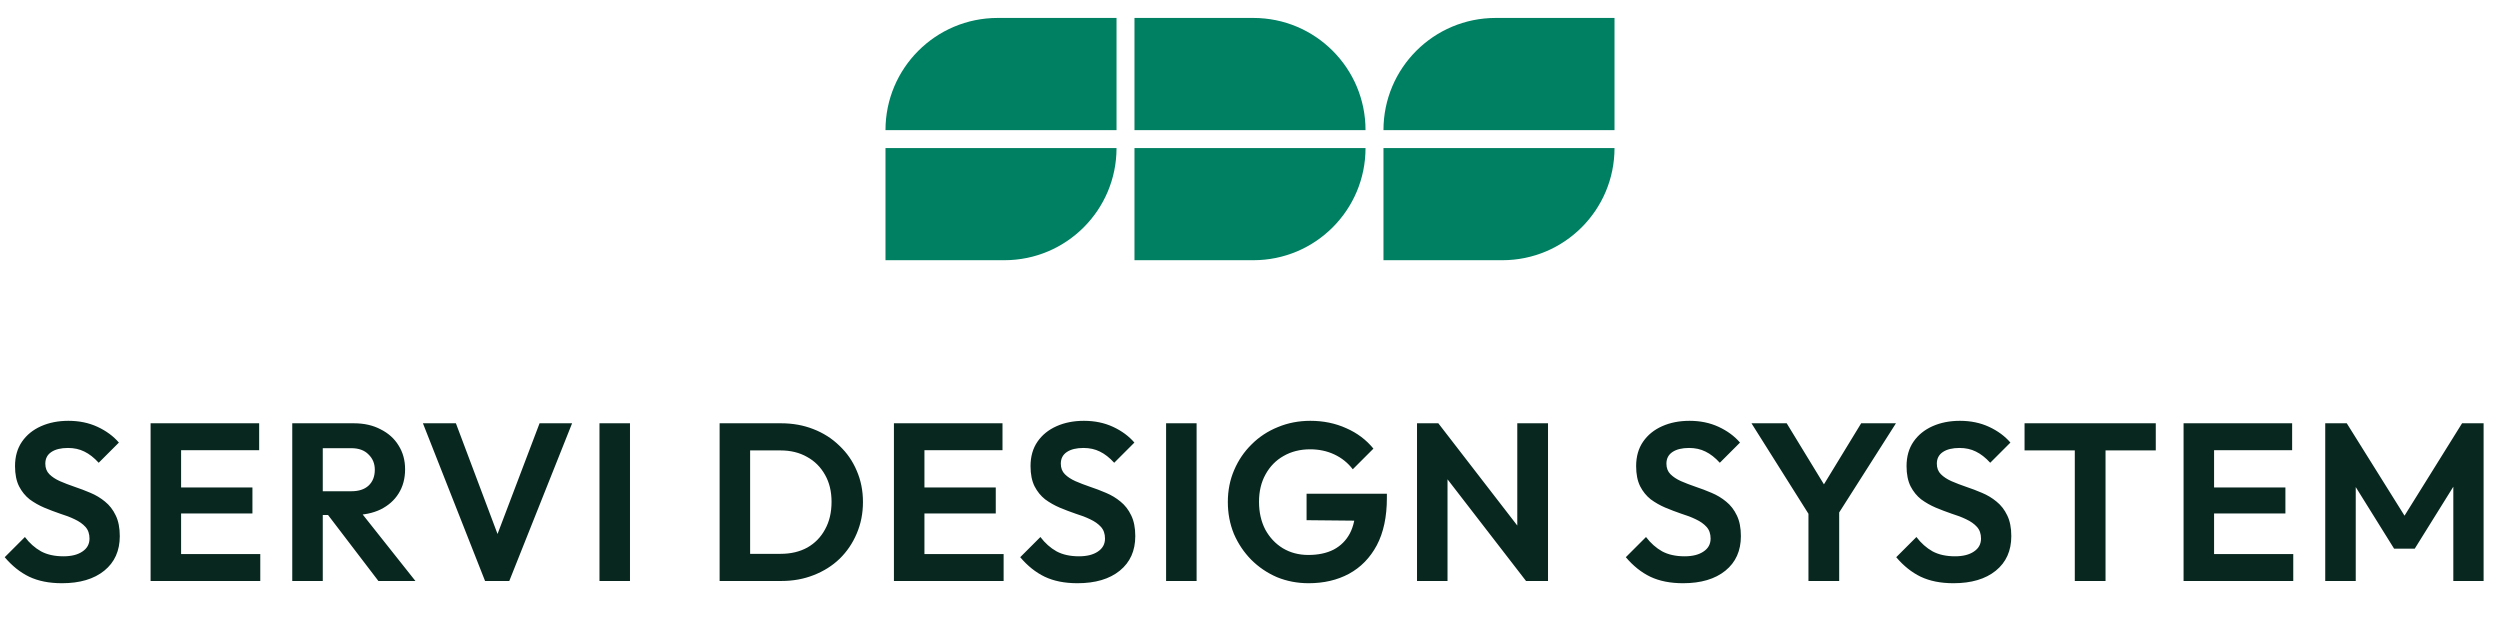
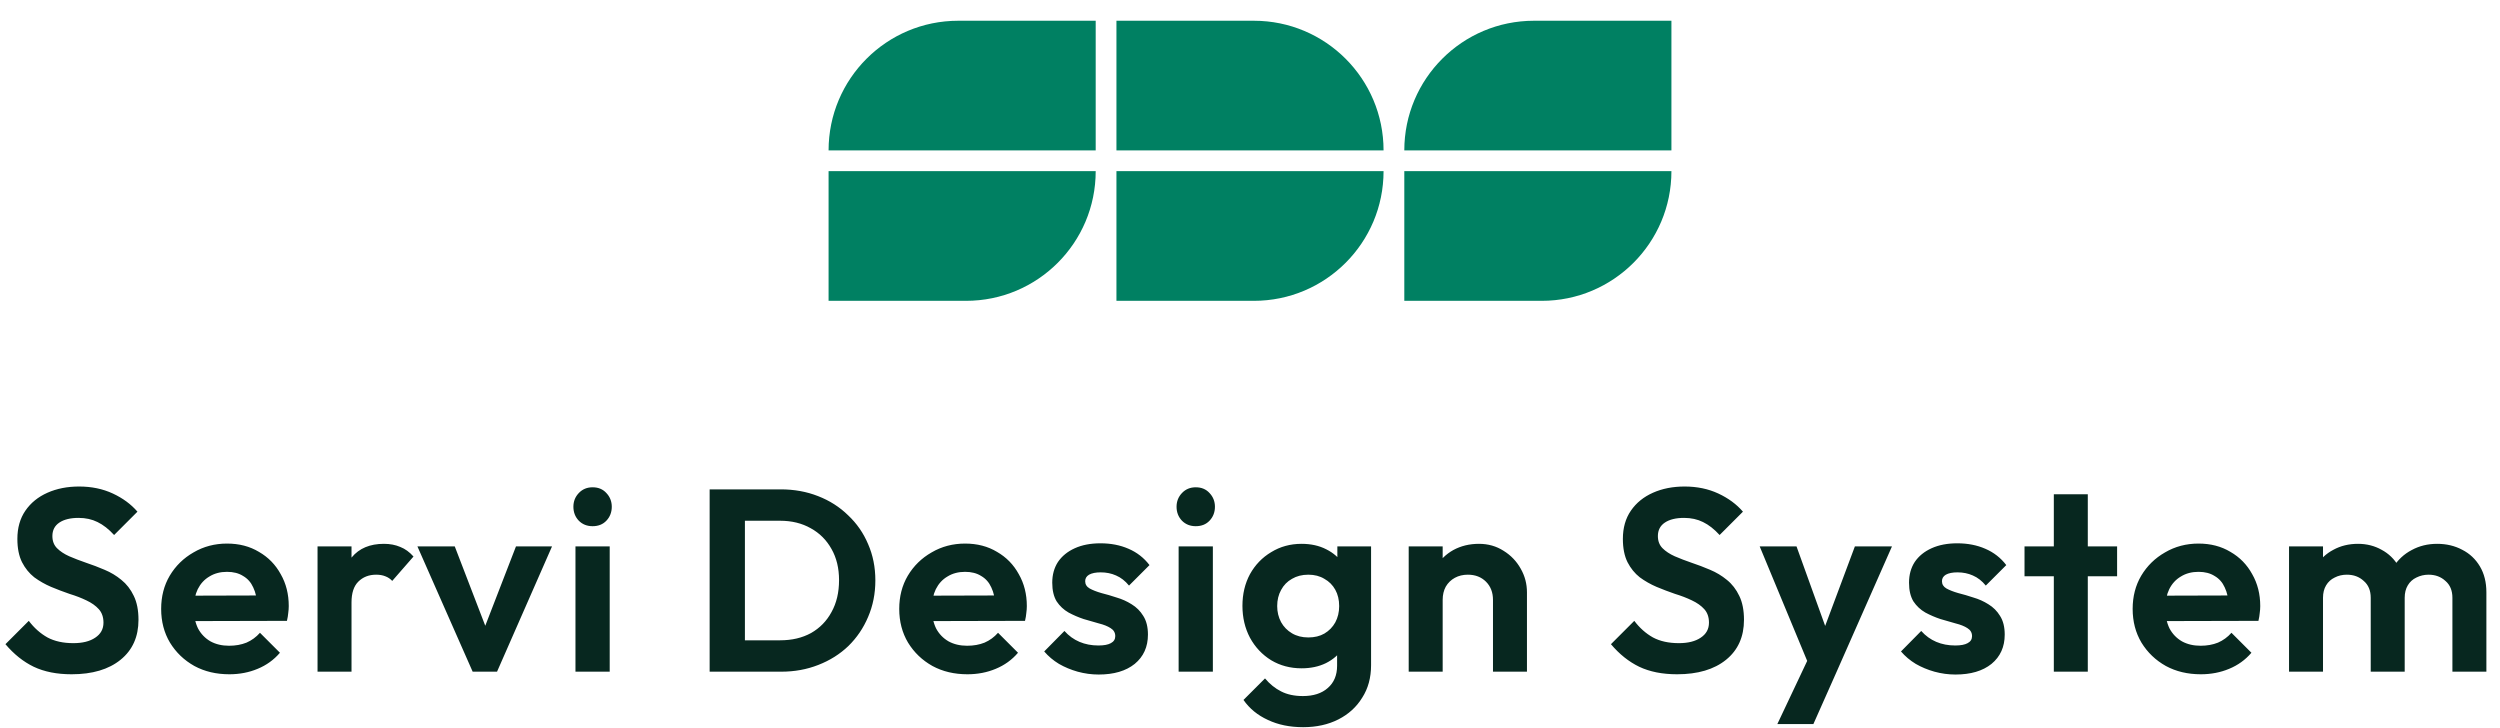
- <svg xmlns="http://www.w3.org/2000/svg" width="2229" height="560" viewBox="0 0 2229 560" fill="none">
-   <path d="M789.5 116C789.5 60.772 834.272 16 889.5 16H995.5V116H789.5V116Z" fill="#008062" />
-   <path d="M995.5 132C995.5 187.228 950.728 232 895.5 232H789.5V132H995.5V132Z" fill="#008062" />
-   <path d="M1217.5 116C1217.5 60.772 1172.73 16 1117.5 16H1011.5V116H1217.5V116Z" fill="#008062" />
-   <path d="M1217.5 132C1217.5 187.228 1172.73 232 1117.5 232H1011.5V132H1217.5V132Z" fill="#008062" />
-   <path d="M1233.5 116C1233.5 60.772 1278.27 16 1333.5 16H1439.5V116H1233.5V116Z" fill="#008062" />
-   <path d="M1439.5 132C1439.5 187.228 1394.73 232 1339.5 232H1233.5V132H1439.5V132Z" fill="#008062" />
-   <path d="M55.2 520C43.867 520 34.133 518.067 26 514.2C18 510.333 10.733 504.533 4.2 496.8L22.2 478.8C26.333 484.267 31.133 488.533 36.6 491.6C42.067 494.533 48.733 496 56.6 496C63.667 496 69.267 494.6 73.4 491.8C77.667 489 79.8 485.133 79.8 480.2C79.8 475.933 78.6 472.467 76.2 469.8C73.8 467.133 70.6 464.867 66.6 463C62.733 461.133 58.4 459.467 53.6 458C48.933 456.4 44.2 454.6 39.4 452.6C34.733 450.6 30.4 448.133 26.4 445.2C22.533 442.133 19.4 438.267 17 433.6C14.6 428.8 13.4 422.8 13.4 415.6C13.4 407.067 15.467 399.8 19.6 393.8C23.733 387.8 29.4 383.2 36.6 380C43.8 376.8 51.933 375.2 61 375.2C70.6 375.2 79.267 377 87 380.6C94.733 384.2 101.067 388.867 106 394.6L88 412.6C83.867 408.067 79.6 404.733 75.2 402.6C70.933 400.467 66.067 399.4 60.6 399.4C54.333 399.4 49.4 400.6 45.8 403C42.2 405.4 40.4 408.867 40.4 413.4C40.4 417.267 41.6 420.4 44 422.8C46.4 425.2 49.533 427.267 53.4 429C57.4 430.733 61.733 432.4 66.4 434C71.2 435.6 75.933 437.4 80.6 439.4C85.4 441.4 89.733 444 93.6 447.2C97.6 450.4 100.8 454.533 103.2 459.6C105.6 464.533 106.8 470.667 106.8 478C106.8 491.067 102.2 501.333 93 508.8C83.8 516.267 71.2 520 55.2 520ZM134.267 518V377.4H161.467V518H134.267ZM154.267 518V494H232.067V518H154.267ZM154.267 457.8V434.6H225.067V457.8H154.267ZM154.267 401.4V377.4H231.067V401.4H154.267ZM280.58 459.2V438H313.18C319.846 438 324.98 436.333 328.58 433C332.313 429.533 334.18 424.8 334.18 418.8C334.18 413.333 332.313 408.8 328.58 405.2C324.98 401.467 319.846 399.6 313.18 399.6H280.58V377.4H315.58C324.646 377.4 332.58 379.2 339.38 382.8C346.313 386.267 351.646 391.067 355.38 397.2C359.246 403.333 361.18 410.4 361.18 418.4C361.18 426.667 359.246 433.867 355.38 440C351.646 446 346.313 450.733 339.38 454.2C332.446 457.533 324.38 459.2 315.18 459.2H280.58ZM260.58 518V377.4H287.78V518H260.58ZM337.38 518L290.98 457.2L315.98 449.4L370.38 518H337.38ZM432.478 518L377.078 377.4H406.478L449.278 491.2H437.878L481.078 377.4H510.078L454.078 518H432.478ZM534.494 518V377.4H561.694V518H534.494ZM660.211 518V493.8H696.011C705.078 493.8 713.011 491.933 719.811 488.2C726.611 484.333 731.878 478.933 735.611 472C739.478 465.067 741.411 456.867 741.411 447.4C741.411 438.2 739.478 430.2 735.611 423.4C731.744 416.467 726.411 411.133 719.611 407.4C712.811 403.533 704.944 401.6 696.011 401.6H659.611V377.4H696.411C706.811 377.4 716.411 379.133 725.211 382.6C734.144 386.067 741.878 391 748.411 397.4C755.078 403.667 760.211 411.067 763.811 419.6C767.544 428.133 769.411 437.467 769.411 447.6C769.411 457.733 767.544 467.133 763.811 475.8C760.211 484.333 755.144 491.8 748.611 498.2C742.078 504.467 734.344 509.333 725.411 512.8C716.611 516.267 707.078 518 696.811 518H660.211ZM641.611 518V377.4H668.811V518H641.611ZM797.025 518V377.4H824.225V518H797.025ZM817.025 518V494H894.825V518H817.025ZM817.025 457.8V434.6H887.825V457.8H817.025ZM817.025 401.4V377.4H893.825V401.4H817.025ZM960.622 520C949.289 520 939.555 518.067 931.422 514.2C923.422 510.333 916.155 504.533 909.622 496.8L927.622 478.8C931.755 484.267 936.555 488.533 942.022 491.6C947.489 494.533 954.155 496 962.022 496C969.089 496 974.689 494.6 978.822 491.8C983.089 489 985.222 485.133 985.222 480.2C985.222 475.933 984.022 472.467 981.622 469.8C979.222 467.133 976.022 464.867 972.022 463C968.155 461.133 963.822 459.467 959.022 458C954.355 456.4 949.622 454.6 944.822 452.6C940.155 450.6 935.822 448.133 931.822 445.2C927.955 442.133 924.822 438.267 922.422 433.6C920.022 428.8 918.822 422.8 918.822 415.6C918.822 407.067 920.889 399.8 925.022 393.8C929.155 387.8 934.822 383.2 942.022 380C949.222 376.8 957.355 375.2 966.422 375.2C976.022 375.2 984.689 377 992.422 380.6C1000.16 384.2 1006.49 388.867 1011.42 394.6L993.422 412.6C989.289 408.067 985.022 404.733 980.622 402.6C976.355 400.467 971.489 399.4 966.022 399.4C959.755 399.4 954.822 400.6 951.222 403C947.622 405.4 945.822 408.867 945.822 413.4C945.822 417.267 947.022 420.4 949.422 422.8C951.822 425.2 954.955 427.267 958.822 429C962.822 430.733 967.155 432.4 971.822 434C976.622 435.6 981.355 437.4 986.022 439.4C990.822 441.4 995.155 444 999.022 447.2C1003.02 450.4 1006.22 454.533 1008.62 459.6C1011.02 464.533 1012.22 470.667 1012.22 478C1012.22 491.067 1007.62 501.333 998.422 508.8C989.222 516.267 976.622 520 960.622 520ZM1039.69 518V377.4H1066.89V518H1039.69ZM1166.74 520C1156.74 520 1147.34 518.2 1138.54 514.6C1129.88 510.867 1122.21 505.667 1115.54 499C1109.01 492.333 1103.88 484.667 1100.14 476C1096.54 467.2 1094.74 457.733 1094.74 447.6C1094.74 437.333 1096.61 427.867 1100.34 419.2C1104.08 410.4 1109.28 402.733 1115.94 396.2C1122.61 389.533 1130.41 384.4 1139.34 380.8C1148.28 377.067 1157.94 375.2 1168.34 375.2C1179.94 375.2 1190.61 377.4 1200.34 381.8C1210.08 386.067 1218.14 392.133 1224.54 400L1206.14 418.4C1201.74 412.667 1196.28 408.267 1189.74 405.2C1183.21 402.133 1176.01 400.6 1168.14 400.6C1159.21 400.6 1151.28 402.6 1144.34 406.6C1137.54 410.467 1132.21 415.933 1128.34 423C1124.48 429.933 1122.54 438.067 1122.54 447.4C1122.54 456.733 1124.41 465 1128.14 472.2C1132.01 479.267 1137.21 484.8 1143.74 488.8C1150.41 492.8 1158.01 494.8 1166.54 494.8C1175.34 494.8 1182.88 493.2 1189.14 490C1195.41 486.667 1200.21 481.867 1203.54 475.6C1206.88 469.2 1208.54 461.4 1208.54 452.2L1226.34 464.4L1164.94 463.8V440.2H1236.54V444C1236.54 460.8 1233.54 474.867 1227.54 486.2C1221.54 497.4 1213.28 505.867 1202.74 511.6C1192.34 517.2 1180.34 520 1166.74 520ZM1263.41 518V377.4H1282.41L1290.61 404.6V518H1263.41ZM1360.61 518L1277.21 410L1282.41 377.4L1365.81 485.4L1360.61 518ZM1360.61 518L1352.81 491.6V377.4H1380.21V518H1360.61ZM1500.58 520C1489.25 520 1479.52 518.067 1471.38 514.2C1463.38 510.333 1456.12 504.533 1449.58 496.8L1467.58 478.8C1471.72 484.267 1476.52 488.533 1481.98 491.6C1487.45 494.533 1494.12 496 1501.98 496C1509.05 496 1514.65 494.6 1518.78 491.8C1523.05 489 1525.18 485.133 1525.18 480.2C1525.18 475.933 1523.98 472.467 1521.58 469.8C1519.18 467.133 1515.98 464.867 1511.98 463C1508.12 461.133 1503.78 459.467 1498.98 458C1494.32 456.4 1489.58 454.6 1484.78 452.6C1480.12 450.6 1475.78 448.133 1471.78 445.2C1467.92 442.133 1464.78 438.267 1462.38 433.6C1459.98 428.8 1458.78 422.8 1458.78 415.6C1458.78 407.067 1460.85 399.8 1464.98 393.8C1469.12 387.8 1474.78 383.2 1481.98 380C1489.18 376.8 1497.32 375.2 1506.38 375.2C1515.98 375.2 1524.65 377 1532.38 380.6C1540.12 384.2 1546.45 388.867 1551.38 394.6L1533.38 412.6C1529.25 408.067 1524.98 404.733 1520.58 402.6C1516.32 400.467 1511.45 399.4 1505.98 399.4C1499.72 399.4 1494.78 400.6 1491.18 403C1487.58 405.4 1485.78 408.867 1485.78 413.4C1485.78 417.267 1486.98 420.4 1489.38 422.8C1491.78 425.2 1494.92 427.267 1498.78 429C1502.78 430.733 1507.12 432.4 1511.78 434C1516.58 435.6 1521.32 437.4 1525.98 439.4C1530.78 441.4 1535.12 444 1538.98 447.2C1542.98 450.4 1546.18 454.533 1548.58 459.6C1550.98 464.533 1552.18 470.667 1552.18 478C1552.18 491.067 1547.58 501.333 1538.38 508.8C1529.18 516.267 1516.58 520 1500.58 520ZM1616.02 463.8L1561.62 377.4H1593.02L1635.22 446.6H1617.22L1659.42 377.4H1690.42L1635.42 463.8H1616.02ZM1612.42 518V449.2H1639.82V518H1612.42ZM1741.68 520C1730.35 520 1720.62 518.067 1712.48 514.2C1704.48 510.333 1697.22 504.533 1690.68 496.8L1708.68 478.8C1712.82 484.267 1717.62 488.533 1723.08 491.6C1728.55 494.533 1735.22 496 1743.08 496C1750.15 496 1755.75 494.6 1759.88 491.8C1764.15 489 1766.28 485.133 1766.28 480.2C1766.28 475.933 1765.08 472.467 1762.68 469.8C1760.28 467.133 1757.08 464.867 1753.08 463C1749.22 461.133 1744.88 459.467 1740.08 458C1735.42 456.4 1730.68 454.6 1725.88 452.6C1721.22 450.6 1716.88 448.133 1712.88 445.2C1709.02 442.133 1705.88 438.267 1703.48 433.6C1701.08 428.8 1699.88 422.8 1699.88 415.6C1699.88 407.067 1701.95 399.8 1706.08 393.8C1710.22 387.8 1715.88 383.2 1723.08 380C1730.28 376.8 1738.42 375.2 1747.48 375.2C1757.08 375.2 1765.75 377 1773.48 380.6C1781.22 384.2 1787.55 388.867 1792.48 394.6L1774.48 412.6C1770.35 408.067 1766.08 404.733 1761.68 402.6C1757.42 400.467 1752.55 399.4 1747.08 399.4C1740.82 399.4 1735.88 400.6 1732.28 403C1728.68 405.4 1726.88 408.867 1726.88 413.4C1726.88 417.267 1728.08 420.4 1730.48 422.8C1732.88 425.2 1736.02 427.267 1739.88 429C1743.88 430.733 1748.22 432.4 1752.88 434C1757.68 435.6 1762.42 437.4 1767.08 439.4C1771.88 441.4 1776.22 444 1780.08 447.2C1784.08 450.4 1787.28 454.533 1789.68 459.6C1792.08 464.533 1793.28 470.667 1793.28 478C1793.28 491.067 1788.68 501.333 1779.48 508.8C1770.28 516.267 1757.68 520 1741.68 520ZM1849.89 518V380.4H1877.29V518H1849.89ZM1805.09 401.6V377.4H1922.09V401.6H1805.09ZM1946.87 518V377.4H1974.07V518H1946.87ZM1966.87 518V494H2044.67V518H1966.87ZM1966.87 457.8V434.6H2037.67V457.8H1966.87ZM1966.87 401.4V377.4H2043.67V401.4H1966.87ZM2073.18 518V377.4H2092.38L2149.38 468.6H2138.38L2195.18 377.4H2214.38V518H2187.38V424L2192.58 425.6L2152.98 489.2H2134.58L2094.98 425.6L2100.38 424V518H2073.18Z" fill="#07271F" />
+ <svg xmlns="http://www.w3.org/2000/svg" width="1928" height="561" viewBox="0 0 1928 561" fill="none">
+   <path d="M639 116C639 60.772 683.772 16 739 16H845V116H639V116Z" fill="#008062" />
+   <path d="M845 132C845 187.228 800.228 232 745 232H639V132H845V132Z" fill="#008062" />
+   <path d="M1067 116C1067 60.772 1022.23 16 967 16H861V116H1067V116Z" fill="#008062" />
+   <path d="M1067 132C1067 187.228 1022.23 232 967 232H861V132H1067V132Z" fill="#008062" />
+   <path d="M1083 116C1083 60.772 1127.77 16 1183 16H1289V116H1083V116Z" fill="#008062" />
+   <path d="M1289 132C1289 187.228 1244.23 232 1189 232H1083V132H1289V132Z" fill="#008062" />
+   <path d="M55.2 520C43.867 520 34.133 518.067 26 514.2C18 510.333 10.733 504.533 4.2 496.8L22.2 478.8C26.333 484.267 31.133 488.533 36.6 491.6C42.067 494.533 48.733 496 56.6 496C63.667 496 69.267 494.6 73.4 491.8C77.667 489 79.8 485.133 79.8 480.2C79.8 475.933 78.6 472.467 76.2 469.8C73.8 467.133 70.6 464.867 66.6 463C62.733 461.133 58.4 459.467 53.6 458C48.933 456.4 44.2 454.6 39.4 452.6C34.733 450.6 30.4 448.133 26.4 445.2C22.533 442.133 19.4 438.267 17 433.6C14.6 428.8 13.4 422.8 13.4 415.6C13.4 407.067 15.467 399.8 19.6 393.8C23.733 387.8 29.4 383.2 36.6 380C43.8 376.8 51.933 375.2 61 375.2C70.6 375.2 79.267 377 87 380.6C94.733 384.2 101.067 388.867 106 394.6L88 412.6C83.867 408.067 79.6 404.733 75.2 402.6C70.933 400.467 66.067 399.4 60.6 399.4C54.333 399.4 49.4 400.6 45.8 403C42.2 405.4 40.4 408.867 40.4 413.4C40.4 417.267 41.6 420.4 44 422.8C46.4 425.2 49.533 427.267 53.4 429C57.4 430.733 61.733 432.4 66.4 434C71.2 435.6 75.933 437.4 80.6 439.4C85.4 441.4 89.733 444 93.6 447.2C97.6 450.4 100.8 454.533 103.2 459.6C105.6 464.533 106.8 470.667 106.8 478C106.8 491.067 102.2 501.333 93 508.8C83.8 516.267 71.2 520 55.2 520ZM176.886 520C166.753 520 157.753 517.867 149.886 513.6C142.019 509.2 135.753 503.2 131.086 495.6C126.553 488 124.286 479.333 124.286 469.6C124.286 460 126.486 451.467 130.886 444C135.419 436.4 141.553 430.4 149.286 426C157.019 421.467 165.619 419.2 175.086 419.2C184.419 419.2 192.619 421.333 199.686 425.6C206.886 429.733 212.486 435.467 216.486 442.8C220.619 450 222.686 458.2 222.686 467.4C222.686 469.133 222.553 470.933 222.286 472.8C222.153 474.533 221.819 476.533 221.286 478.8L140.086 479V459.4L209.086 459.2L198.486 467.4C198.219 461.667 197.153 456.867 195.286 453C193.553 449.133 190.953 446.2 187.486 444.2C184.153 442.067 180.019 441 175.086 441C169.886 441 165.353 442.2 161.486 444.6C157.619 446.867 154.619 450.133 152.486 454.4C150.486 458.533 149.486 463.467 149.486 469.2C149.486 475.067 150.553 480.2 152.686 484.6C154.953 488.867 158.153 492.2 162.286 494.6C166.419 496.867 171.219 498 176.686 498C181.619 498 186.086 497.2 190.086 495.6C194.086 493.867 197.553 491.333 200.486 488L215.886 503.4C211.219 508.867 205.486 513 198.686 515.8C192.019 518.6 184.753 520 176.886 520ZM244.889 518V421.4H271.089V518H244.889ZM271.089 464.6L260.889 457.8C262.089 445.933 265.556 436.6 271.289 429.8C277.022 422.867 285.289 419.4 296.089 419.4C300.756 419.4 304.956 420.2 308.689 421.8C312.422 423.267 315.822 425.733 318.889 429.2L302.489 448C301.022 446.4 299.222 445.2 297.089 444.4C295.089 443.6 292.756 443.2 290.089 443.2C284.489 443.2 279.889 445 276.289 448.6C272.822 452.067 271.089 457.4 271.089 464.6ZM364.516 518L321.916 421.4H350.716L381.316 501H367.116L397.916 421.4H425.716L383.316 518H364.516ZM443.803 518V421.4H470.203V518H443.803ZM457.003 405.8C452.736 405.8 449.203 404.4 446.403 401.6C443.603 398.667 442.203 395.067 442.203 390.8C442.203 386.667 443.603 383.133 446.403 380.2C449.203 377.267 452.736 375.8 457.003 375.8C461.403 375.8 464.936 377.267 467.603 380.2C470.403 383.133 471.803 386.667 471.803 390.8C471.803 395.067 470.403 398.667 467.603 401.6C464.936 404.4 461.403 405.8 457.003 405.8ZM565.875 518V493.8H601.675C610.742 493.8 618.675 491.933 625.475 488.2C632.275 484.333 637.542 478.933 641.275 472C645.142 465.067 647.075 456.867 647.075 447.4C647.075 438.2 645.142 430.2 641.275 423.4C637.408 416.467 632.075 411.133 625.275 407.4C618.475 403.533 610.608 401.6 601.675 401.6H565.275V377.4H602.075C612.475 377.4 622.075 379.133 630.875 382.6C639.808 386.067 647.542 391 654.075 397.4C660.742 403.667 665.875 411.067 669.475 419.6C673.208 428.133 675.075 437.467 675.075 447.6C675.075 457.733 673.208 467.133 669.475 475.8C665.875 484.333 660.808 491.8 654.275 498.2C647.742 504.467 640.008 509.333 631.075 512.8C622.275 516.267 612.742 518 602.475 518H565.875ZM547.275 518V377.4H574.475V518H547.275ZM746.089 520C735.956 520 726.956 517.867 719.089 513.6C711.222 509.2 704.956 503.2 700.289 495.6C695.756 488 693.489 479.333 693.489 469.6C693.489 460 695.689 451.467 700.089 444C704.622 436.4 710.756 430.4 718.489 426C726.222 421.467 734.822 419.2 744.289 419.2C753.622 419.2 761.822 421.333 768.889 425.6C776.089 429.733 781.689 435.467 785.689 442.8C789.822 450 791.889 458.2 791.889 467.4C791.889 469.133 791.756 470.933 791.489 472.8C791.356 474.533 791.022 476.533 790.489 478.8L709.289 479V459.4L778.289 459.2L767.689 467.4C767.422 461.667 766.356 456.867 764.489 453C762.756 449.133 760.156 446.2 756.689 444.2C753.356 442.067 749.222 441 744.289 441C739.089 441 734.556 442.2 730.689 444.6C726.822 446.867 723.822 450.133 721.689 454.4C719.689 458.533 718.689 463.467 718.689 469.2C718.689 475.067 719.756 480.2 721.889 484.6C724.156 488.867 727.356 492.2 731.489 494.6C735.622 496.867 740.422 498 745.889 498C750.822 498 755.289 497.2 759.289 495.6C763.289 493.867 766.756 491.333 769.689 488L785.089 503.4C780.422 508.867 774.689 513 767.889 515.8C761.222 518.6 753.956 520 746.089 520ZM847.292 520.2C841.826 520.2 836.426 519.467 831.092 518C825.892 516.533 821.092 514.533 816.692 512C812.292 509.333 808.492 506.133 805.292 502.4L820.892 486.6C824.226 490.333 828.092 493.133 832.492 495C836.892 496.867 841.759 497.8 847.092 497.8C851.359 497.8 854.559 497.2 856.692 496C858.959 494.8 860.092 493 860.092 490.6C860.092 487.933 858.892 485.867 856.492 484.4C854.226 482.933 851.226 481.733 847.492 480.8C843.759 479.733 839.826 478.6 835.692 477.4C831.692 476.067 827.826 474.4 824.092 472.4C820.359 470.267 817.292 467.4 814.892 463.8C812.626 460.067 811.492 455.267 811.492 449.4C811.492 443.267 812.959 437.933 815.892 433.4C818.959 428.867 823.292 425.333 828.892 422.8C834.492 420.267 841.092 419 848.692 419C856.692 419 863.892 420.4 870.292 423.2C876.826 426 882.226 430.2 886.492 435.8L870.692 451.6C867.759 448 864.426 445.4 860.692 443.8C857.092 442.2 853.159 441.4 848.892 441.4C845.026 441.4 842.026 442 839.892 443.2C837.892 444.4 836.892 446.067 836.892 448.2C836.892 450.6 838.026 452.467 840.292 453.8C842.692 455.133 845.759 456.333 849.492 457.4C853.226 458.333 857.092 459.467 861.092 460.8C865.226 462 869.092 463.733 872.692 466C876.426 468.267 879.426 471.267 881.692 475C884.092 478.733 885.292 483.533 885.292 489.4C885.292 498.867 881.892 506.4 875.092 512C868.292 517.467 859.026 520.2 847.292 520.2ZM908.959 518V421.4H935.359V518H908.959ZM922.159 405.8C917.893 405.8 914.359 404.4 911.559 401.6C908.759 398.667 907.359 395.067 907.359 390.8C907.359 386.667 908.759 383.133 911.559 380.2C914.359 377.267 917.893 375.8 922.159 375.8C926.559 375.8 930.093 377.267 932.759 380.2C935.559 383.133 936.959 386.667 936.959 390.8C936.959 395.067 935.559 398.667 932.759 401.6C930.093 404.4 926.559 405.8 922.159 405.8ZM1004.97 560.8C994.702 560.8 985.635 558.933 977.769 555.2C969.902 551.6 963.635 546.467 958.969 539.8L975.569 523.2C979.302 527.6 983.435 530.933 987.969 533.2C992.635 535.6 998.235 536.8 1004.77 536.8C1012.9 536.8 1019.3 534.733 1023.97 530.6C1028.77 526.467 1031.17 520.733 1031.17 513.4V489.2L1035.57 468L1031.37 446.8V421.4H1057.37V513C1057.37 522.6 1055.1 530.933 1050.57 538C1046.17 545.2 1040.04 550.8 1032.17 554.8C1024.3 558.8 1015.24 560.8 1004.97 560.8ZM1003.77 515.4C995.102 515.4 987.302 513.333 980.369 509.2C973.435 504.933 967.969 499.133 963.969 491.8C960.102 484.467 958.169 476.267 958.169 467.2C958.169 458.133 960.102 450 963.969 442.8C967.969 435.6 973.435 429.933 980.369 425.8C987.302 421.533 995.102 419.4 1003.77 419.4C1010.97 419.4 1017.3 420.8 1022.77 423.6C1028.37 426.4 1032.77 430.267 1035.97 435.2C1039.17 440 1040.9 445.667 1041.17 452.2V482.6C1040.9 489 1039.1 494.733 1035.77 499.8C1032.57 504.733 1028.17 508.6 1022.57 511.4C1017.1 514.067 1010.84 515.4 1003.77 515.4ZM1008.97 491.6C1013.77 491.6 1017.9 490.6 1021.37 488.6C1024.97 486.467 1027.77 483.6 1029.77 480C1031.77 476.267 1032.77 472.067 1032.77 467.4C1032.77 462.6 1031.77 458.4 1029.77 454.8C1027.77 451.2 1024.97 448.4 1021.37 446.4C1017.9 444.267 1013.77 443.2 1008.97 443.2C1004.17 443.2 999.969 444.267 996.369 446.4C992.769 448.4 989.969 451.267 987.969 455C985.969 458.6 984.969 462.733 984.969 467.4C984.969 471.933 985.969 476.067 987.969 479.8C989.969 483.4 992.769 486.267 996.369 488.4C999.969 490.533 1004.17 491.6 1008.97 491.6ZM1151.39 518V462.6C1151.39 456.867 1149.59 452.2 1145.99 448.6C1142.39 445 1137.72 443.2 1131.99 443.2C1128.26 443.2 1124.92 444 1121.99 445.6C1119.06 447.2 1116.72 449.467 1114.99 452.4C1113.39 455.333 1112.59 458.733 1112.59 462.6L1102.39 457.4C1102.39 449.8 1103.99 443.2 1107.19 437.6C1110.52 431.867 1115.06 427.4 1120.79 424.2C1126.66 421 1133.26 419.4 1140.59 419.4C1147.66 419.4 1153.99 421.2 1159.59 424.8C1165.19 428.267 1169.59 432.867 1172.79 438.6C1175.99 444.2 1177.59 450.267 1177.59 456.8V518H1151.39ZM1086.39 518V421.4H1112.59V518H1086.39ZM1293.36 520C1282.02 520 1272.29 518.067 1264.16 514.2C1256.16 510.333 1248.89 504.533 1242.36 496.8L1260.36 478.8C1264.49 484.267 1269.29 488.533 1274.76 491.6C1280.22 494.533 1286.89 496 1294.76 496C1301.82 496 1307.42 494.6 1311.56 491.8C1315.82 489 1317.96 485.133 1317.96 480.2C1317.96 475.933 1316.76 472.467 1314.36 469.8C1311.96 467.133 1308.76 464.867 1304.76 463C1300.89 461.133 1296.56 459.467 1291.76 458C1287.09 456.4 1282.36 454.6 1277.56 452.6C1272.89 450.6 1268.56 448.133 1264.56 445.2C1260.69 442.133 1257.56 438.267 1255.16 433.6C1252.76 428.8 1251.56 422.8 1251.56 415.6C1251.56 407.067 1253.62 399.8 1257.76 393.8C1261.89 387.8 1267.56 383.2 1274.76 380C1281.96 376.8 1290.09 375.2 1299.16 375.2C1308.76 375.2 1317.42 377 1325.16 380.6C1332.89 384.2 1339.22 388.867 1344.16 394.6L1326.16 412.6C1322.02 408.067 1317.76 404.733 1313.36 402.6C1309.09 400.467 1304.22 399.4 1298.76 399.4C1292.49 399.4 1287.56 400.6 1283.96 403C1280.36 405.4 1278.56 408.867 1278.56 413.4C1278.56 417.267 1279.76 420.4 1282.16 422.8C1284.56 425.2 1287.69 427.267 1291.56 429C1295.56 430.733 1299.89 432.4 1304.56 434C1309.36 435.6 1314.09 437.4 1318.76 439.4C1323.56 441.4 1327.89 444 1331.76 447.2C1335.76 450.4 1338.96 454.533 1341.36 459.6C1343.76 464.533 1344.96 470.667 1344.96 478C1344.96 491.067 1340.36 501.333 1331.16 508.8C1321.96 516.267 1309.36 520 1293.36 520ZM1397.48 518.8L1357.08 421.4H1385.48L1412.28 495.8H1402.68L1430.48 421.4H1459.08L1416.08 518.8H1397.48ZM1370.68 558.4L1400.08 496.2L1416.08 518.8L1398.48 558.4H1370.68ZM1508.04 520.2C1502.58 520.2 1497.18 519.467 1491.84 518C1486.64 516.533 1481.84 514.533 1477.44 512C1473.04 509.333 1469.24 506.133 1466.04 502.4L1481.64 486.6C1484.98 490.333 1488.84 493.133 1493.24 495C1497.64 496.867 1502.51 497.8 1507.84 497.8C1512.11 497.8 1515.31 497.2 1517.44 496C1519.71 494.8 1520.84 493 1520.84 490.6C1520.84 487.933 1519.64 485.867 1517.24 484.4C1514.98 482.933 1511.98 481.733 1508.24 480.8C1504.51 479.733 1500.58 478.6 1496.44 477.4C1492.44 476.067 1488.58 474.4 1484.84 472.4C1481.11 470.267 1478.04 467.4 1475.64 463.8C1473.38 460.067 1472.24 455.267 1472.24 449.4C1472.24 443.267 1473.71 437.933 1476.64 433.4C1479.71 428.867 1484.04 425.333 1489.64 422.8C1495.24 420.267 1501.84 419 1509.44 419C1517.44 419 1524.64 420.4 1531.04 423.2C1537.58 426 1542.98 430.2 1547.24 435.8L1531.44 451.6C1528.51 448 1525.18 445.4 1521.44 443.8C1517.84 442.2 1513.91 441.4 1509.64 441.4C1505.78 441.4 1502.78 442 1500.64 443.2C1498.64 444.4 1497.64 446.067 1497.64 448.2C1497.64 450.6 1498.78 452.467 1501.04 453.8C1503.44 455.133 1506.51 456.333 1510.24 457.4C1513.98 458.333 1517.84 459.467 1521.84 460.8C1525.98 462 1529.84 463.733 1533.44 466C1537.18 468.267 1540.18 471.267 1542.44 475C1544.84 478.733 1546.04 483.533 1546.04 489.4C1546.04 498.867 1542.64 506.4 1535.84 512C1529.04 517.467 1519.78 520.2 1508.04 520.2ZM1583.91 518V381.2H1610.11V518H1583.91ZM1561.31 444.4V421.4H1632.71V444.4H1561.31ZM1697.3 520C1687.17 520 1678.17 517.867 1670.3 513.6C1662.43 509.2 1656.17 503.2 1651.5 495.6C1646.97 488 1644.7 479.333 1644.7 469.6C1644.7 460 1646.9 451.467 1651.3 444C1655.83 436.4 1661.97 430.4 1669.7 426C1677.43 421.467 1686.03 419.2 1695.5 419.2C1704.83 419.2 1713.03 421.333 1720.1 425.6C1727.3 429.733 1732.9 435.467 1736.9 442.8C1741.03 450 1743.1 458.2 1743.1 467.4C1743.1 469.133 1742.97 470.933 1742.7 472.8C1742.57 474.533 1742.23 476.533 1741.7 478.8L1660.5 479V459.4L1729.5 459.2L1718.9 467.4C1718.63 461.667 1717.57 456.867 1715.7 453C1713.97 449.133 1711.37 446.2 1707.9 444.2C1704.57 442.067 1700.43 441 1695.5 441C1690.3 441 1685.77 442.2 1681.9 444.6C1678.03 446.867 1675.03 450.133 1672.9 454.4C1670.9 458.533 1669.9 463.467 1669.9 469.2C1669.9 475.067 1670.97 480.2 1673.1 484.6C1675.37 488.867 1678.57 492.2 1682.7 494.6C1686.83 496.867 1691.63 498 1697.1 498C1702.03 498 1706.5 497.2 1710.5 495.6C1714.5 493.867 1717.97 491.333 1720.9 488L1736.3 503.4C1731.63 508.867 1725.9 513 1719.1 515.8C1712.43 518.6 1705.17 520 1697.3 520ZM1765.3 518V421.4H1791.5V518H1765.3ZM1828.3 518V461C1828.3 455.4 1826.5 451.067 1822.9 448C1819.44 444.8 1815.1 443.2 1809.9 443.2C1806.44 443.2 1803.3 443.933 1800.5 445.4C1797.7 446.733 1795.5 448.733 1793.9 451.4C1792.3 454.067 1791.5 457.267 1791.5 461L1781.3 456C1781.3 448.533 1782.9 442.067 1786.1 436.6C1789.44 431.133 1793.9 426.933 1799.5 424C1805.1 420.933 1811.44 419.4 1818.5 419.4C1825.17 419.4 1831.24 420.933 1836.7 424C1842.17 426.933 1846.5 431.133 1849.7 436.6C1852.9 441.933 1854.5 448.4 1854.5 456V518H1828.3ZM1891.3 518V461C1891.3 455.4 1889.5 451.067 1885.9 448C1882.44 444.8 1878.1 443.2 1872.9 443.2C1869.57 443.2 1866.44 443.933 1863.5 445.4C1860.7 446.733 1858.5 448.733 1856.9 451.4C1855.3 454.067 1854.5 457.267 1854.5 461L1839.5 457.4C1840.04 449.667 1842.1 443 1845.7 437.4C1849.3 431.667 1854.04 427.267 1859.9 424.2C1865.77 421 1872.3 419.4 1879.5 419.4C1886.7 419.4 1893.17 420.933 1898.9 424C1904.64 426.933 1909.17 431.2 1912.5 436.8C1915.84 442.4 1917.5 449.067 1917.5 456.8V518H1891.3Z" fill="#07271F" />
</svg>
